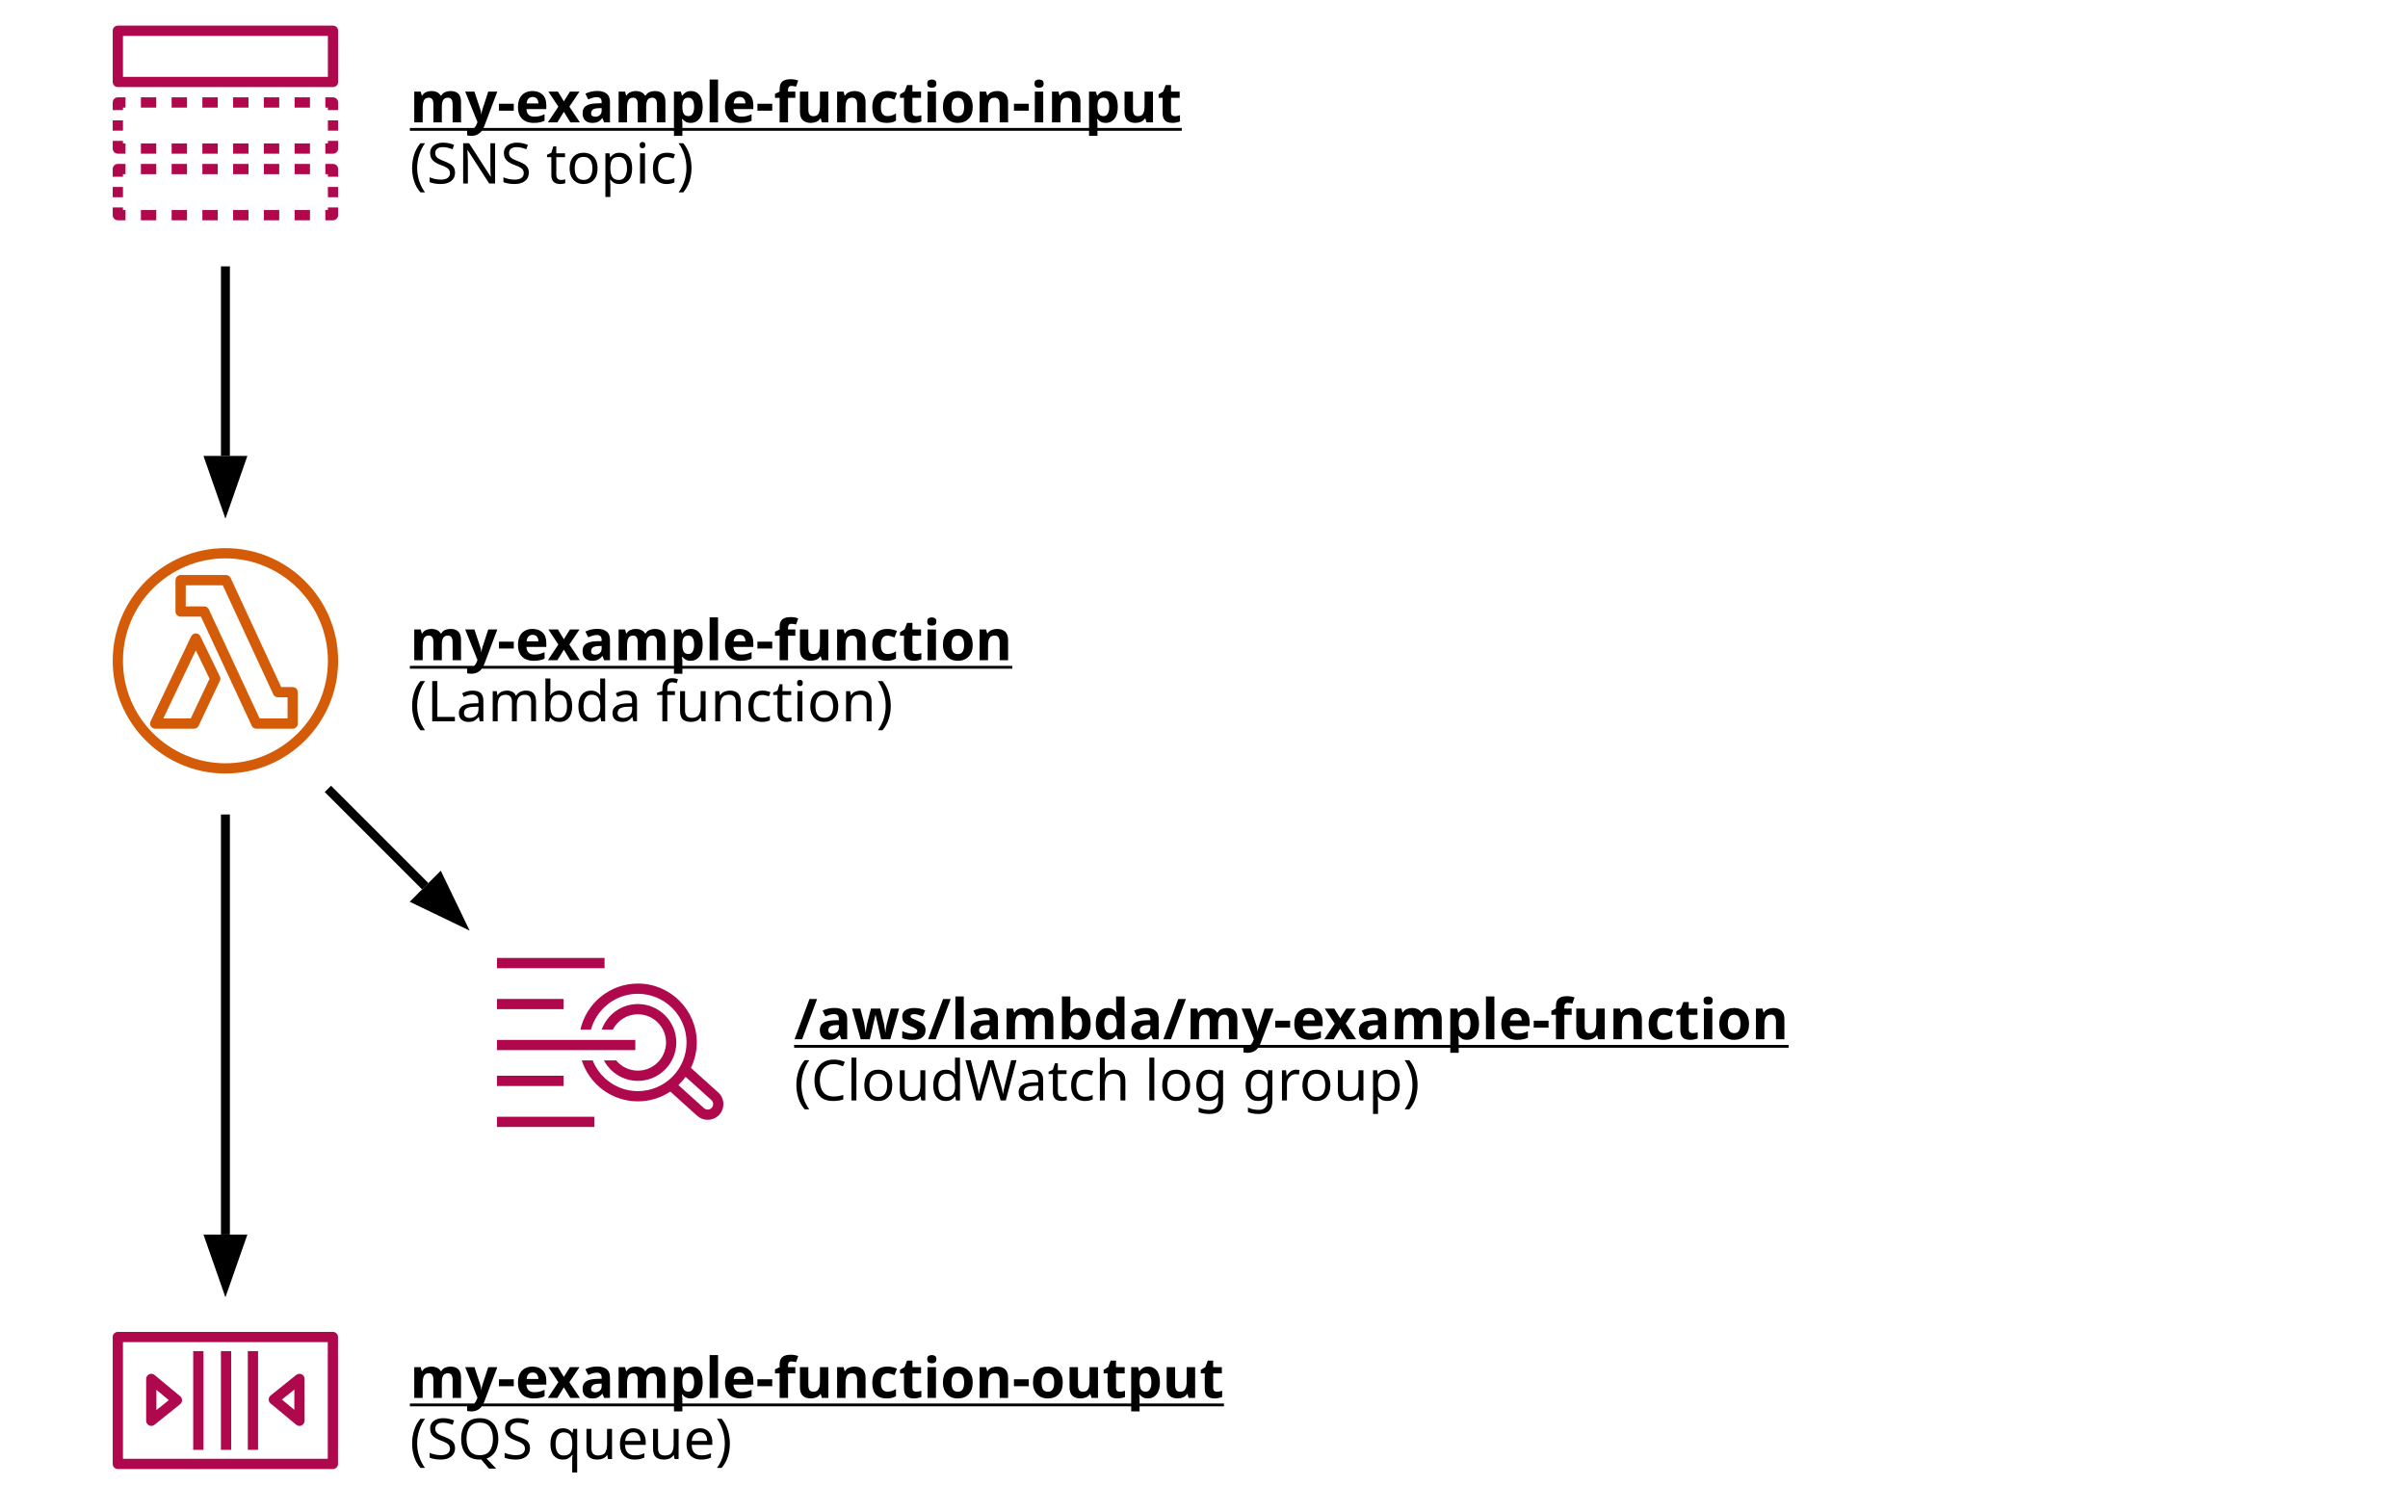
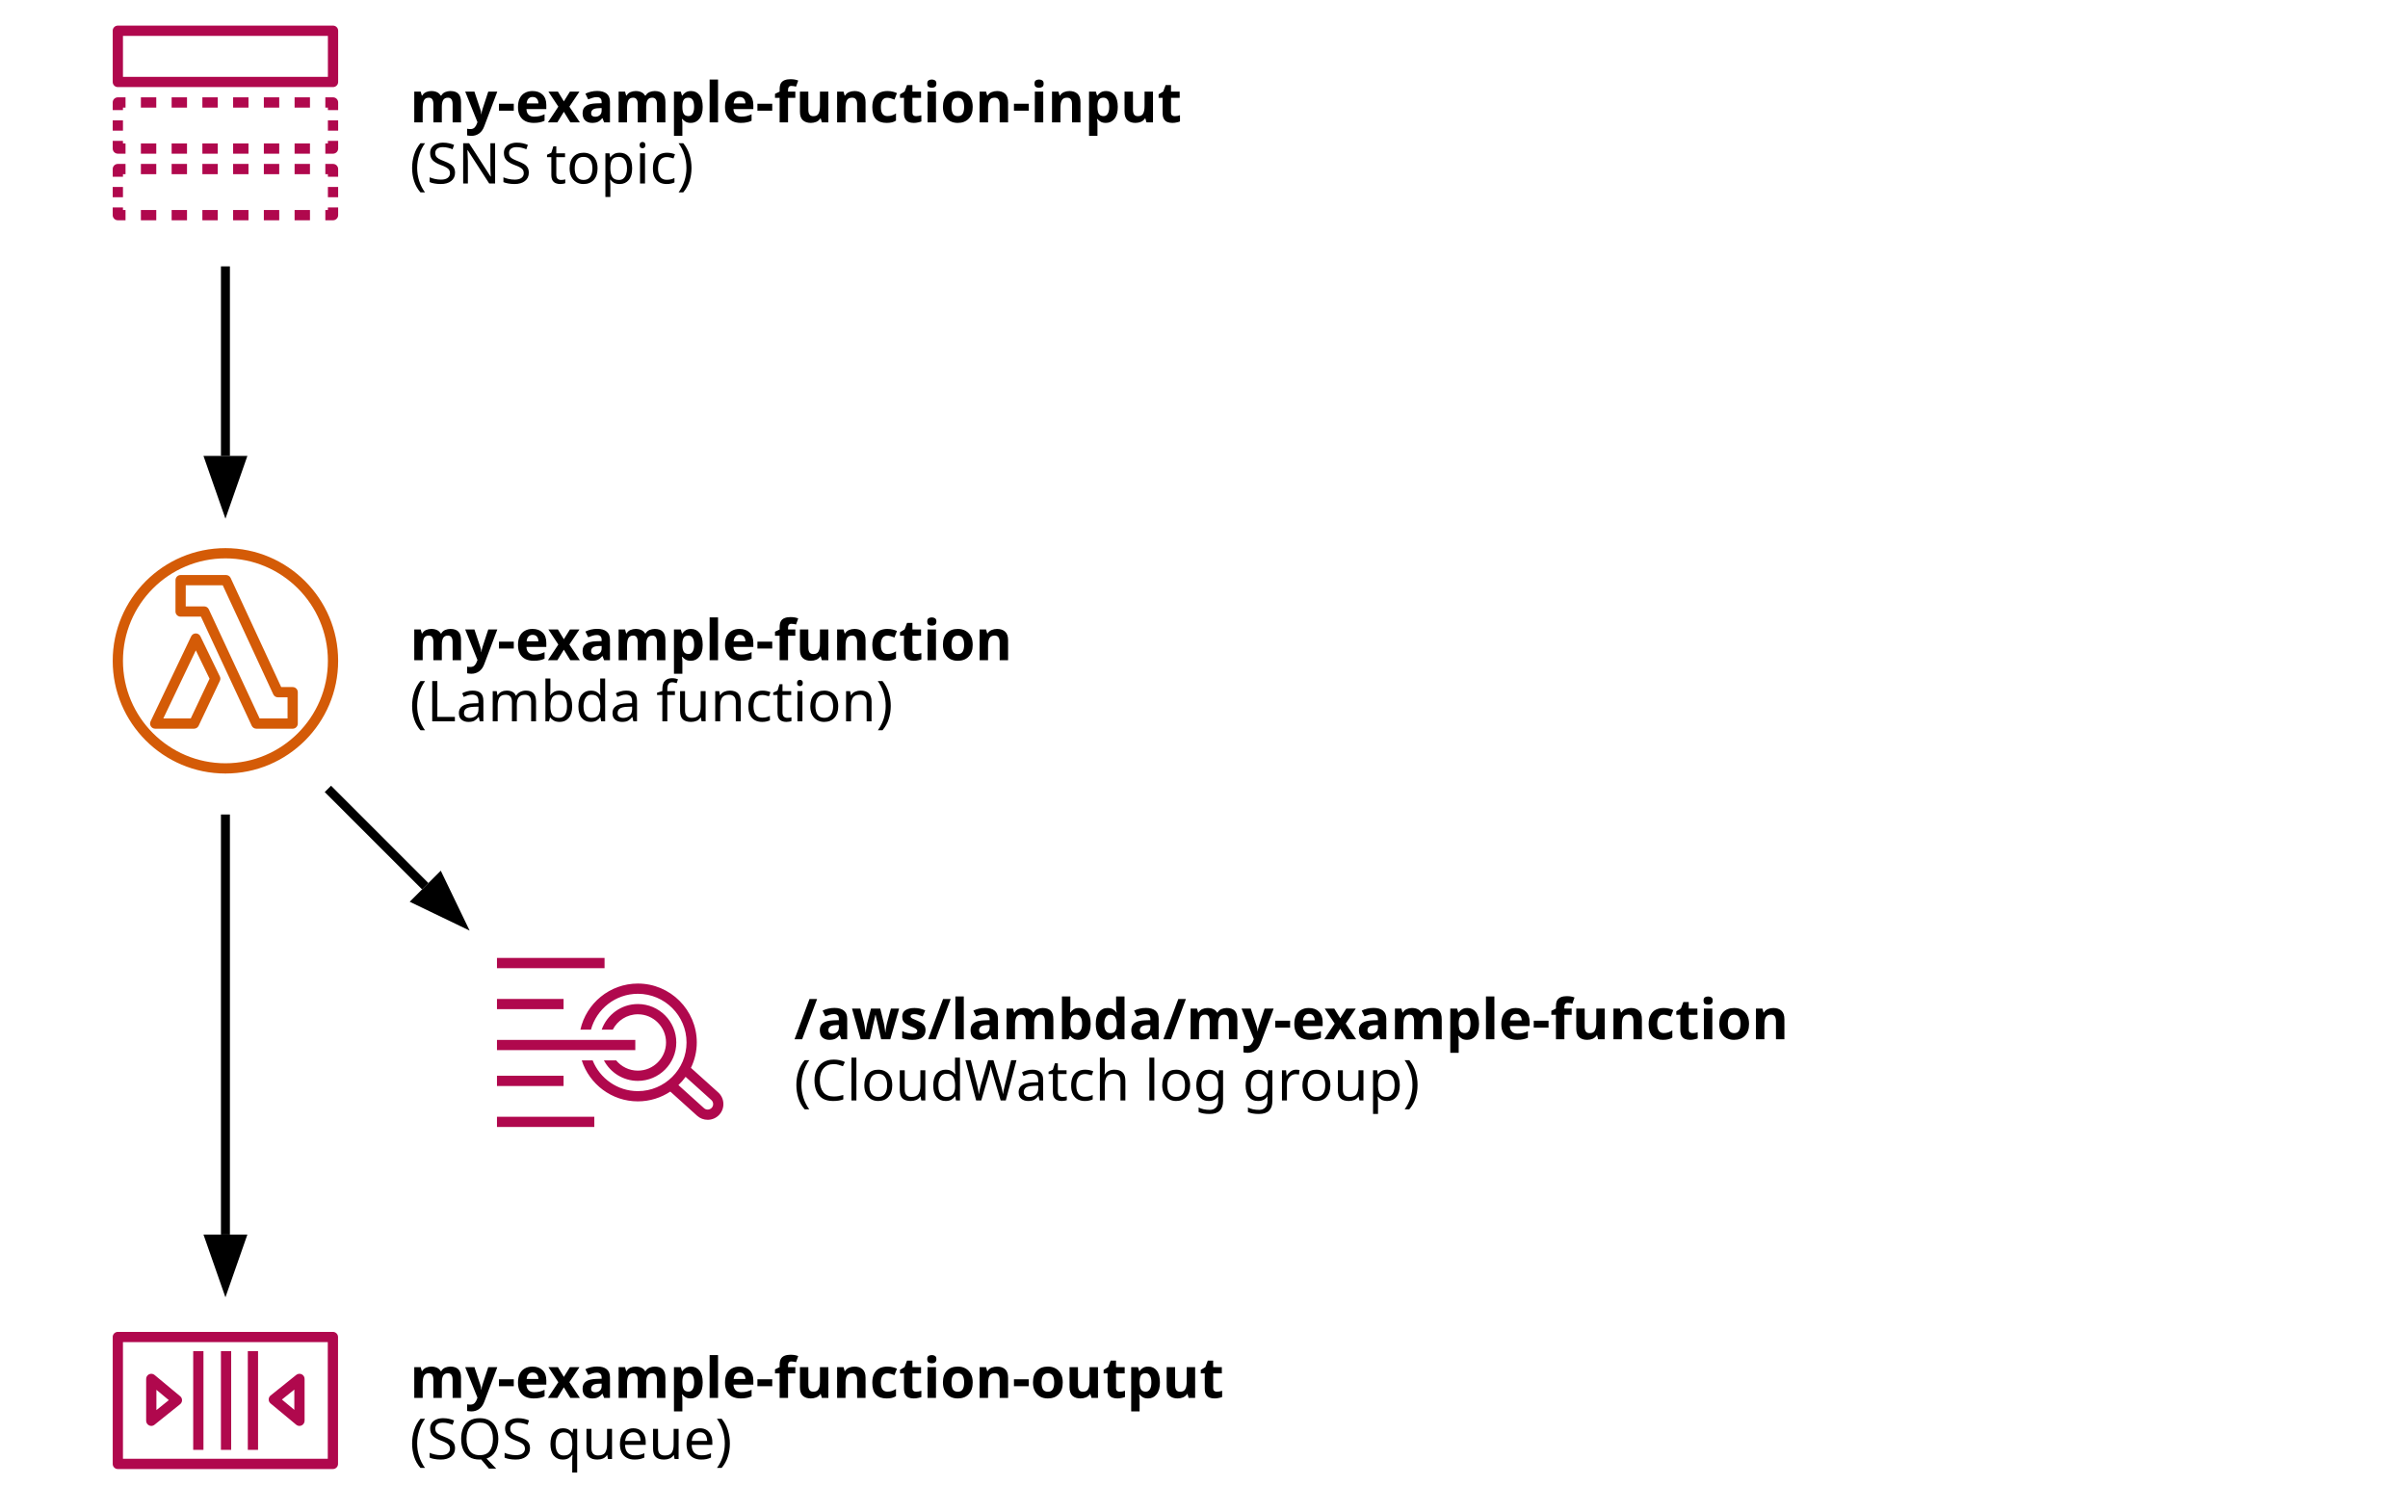
<svg xmlns="http://www.w3.org/2000/svg" viewBox="0 0 470 295" width="700px">
  <defs>
    <style>
      line {
        stroke: #222;
        stroke-width: 1.5;
        stroke-linecap: round;
      }

      text {
        fill: black;
        stroke: none;
				font-size: 11px;
        font-family: sans-serif;
      }

      text a {
-         text-decoration: underline;
        font-weight: bold;
      }

			text {
				text-anchor: start;
				dominant-baseline: middle;
			}
    </style>
  </defs>
  <marker id="arrowhead" markerWidth="7" markerHeight="4.9" refX="0" refY="2.45" orient="auto">
    <polygon fill="#000" points="0 0, 7 2.45, 0 4.9" />
  </marker>
  <svg x="20">
    <svg x="0" y="0">
      <g id="Icon-Resource/Application-Integration/Res_Amazon-Simple-Notification-Service_Topic_48" stroke="none" stroke-width="1" fill="none" fill-rule="evenodd">
        <path d="M44,38.5 L46,38.5 L46,36.5 L44,36.5 L44,38.5 Z M46,33 L46,34.5 L44,34.5 L44,34 L43.5,34 L43.5,32 L45,32 C45.553,32 46,32.447 46,33 L46,33 Z M13.5,34 L16.5,34 L16.5,32 L13.5,32 L13.5,34 Z M37.5,34 L40.5,34 L40.5,32 L37.5,32 L37.5,34 Z M19.5,34 L22.5,34 L22.5,32 L19.5,32 L19.5,34 Z M7.5,34 L10.5,34 L10.5,32 L7.5,32 L7.5,34 Z M31.5,34 L34.5,34 L34.5,32 L31.5,32 L31.5,34 Z M25.5,34 L28.5,34 L28.5,32 L25.5,32 L25.5,34 Z M3,32 L4.5,32 L4.5,34 L4,34 L4,34.5 L2,34.5 L2,33 C2,32.447 2.447,32 3,32 L3,32 Z M2,38.5 L4,38.5 L4,36.5 L2,36.5 L2,38.5 Z M4,41 L4.5,41 L4.5,43 L3,43 C2.447,43 2,42.553 2,42 L2,40.5 L4,40.5 L4,41 Z M19.5,43 L22.5,43 L22.5,41 L19.5,41 L19.5,43 Z M31.5,43 L34.5,43 L34.5,41 L31.5,41 L31.5,43 Z M37.5,43 L40.5,43 L40.5,41 L37.5,41 L37.5,43 Z M7.5,43 L10.5,43 L10.5,41 L7.5,41 L7.5,43 Z M25.5,43 L28.5,43 L28.5,41 L25.5,41 L25.5,43 Z M13.5,43 L16.5,43 L16.5,41 L13.5,41 L13.5,43 Z M44,40.5 L46,40.5 L46,42 C46,42.553 45.553,43 45,43 L43.5,43 L43.5,41 L44,41 L44,40.5 Z M44,25.5 L46,25.5 L46,23.5 L44,23.5 L44,25.5 Z M46,20 L46,21.5 L44,21.5 L44,21 L43.5,21 L43.5,19 L45,19 C45.553,19 46,19.447 46,20 L46,20 Z M31.5,21 L34.5,21 L34.5,19 L31.5,19 L31.5,21 Z M7.5,21 L10.5,21 L10.5,19 L7.5,19 L7.5,21 Z M37.5,21 L40.5,21 L40.5,19 L37.5,19 L37.5,21 Z M13.5,21 L16.5,21 L16.5,19 L13.5,19 L13.5,21 Z M19.5,21 L22.5,21 L22.5,19 L19.5,19 L19.5,21 Z M25.5,21 L28.5,21 L28.5,19 L25.5,19 L25.5,21 Z M3,19 L4.5,19 L4.5,21 L4,21 L4,21.5 L2,21.5 L2,20 C2,19.447 2.447,19 3,19 L3,19 Z M2,25.5 L4,25.5 L4,23.5 L2,23.5 L2,25.5 Z M4,28 L4.5,28 L4.5,30 L3,30 C2.447,30 2,29.553 2,29 L2,27.5 L4,27.5 L4,28 Z M19.5,30 L22.5,30 L22.5,28 L19.5,28 L19.5,30 Z M31.5,30 L34.5,30 L34.5,28 L31.5,28 L31.5,30 Z M7.5,30 L10.5,30 L10.5,28 L7.5,28 L7.5,30 Z M13.5,30 L16.5,30 L16.5,28 L13.5,28 L13.5,30 Z M37.5,30 L40.5,30 L40.5,28 L37.5,28 L37.5,30 Z M25.5,30 L28.5,30 L28.5,28 L25.5,28 L25.5,30 Z M44,27.5 L46,27.5 L46,29 C46,29.553 45.553,30 45,30 L43.5,30 L43.5,28 L44,28 L44,27.5 Z M4,15 L44,15 L44,7 L4,7 L4,15 Z M45,5 L3,5 C2.447,5 2,5.447 2,6 L2,16 C2,16.553 2.447,17 3,17 L45,17 C45.553,17 46,16.553 46,16 L46,6 C46,5.447 45.553,5 45,5 L45,5 Z" id="Amazon-Simple-Notification-Service_Topic_Resource-Icon_light-bg" fill="#B0084D" />
      </g>
    </svg>
    <text x="60" y="24" dy="-4">
      <a href="https://eu-west-1.console.aws.amazon.com/sns/v3/home?region=eu-west-1#/topic/arn:aws:sns:eu-west-1:299497370133:my-example-function-input">my-example-function-input</a>
    </text>
    <text x="60" y="24" dy=" 8">(SNS topic)</text>
    <marker id="arrowhead" markerWidth="7" markerHeight="4.9" refX="0" refY="2.45" orient="auto">
      <polygon fill="#000" points="0 0, 7 2.45, 0 4.9" />
    </marker>
    <path d="M 24 52 L 24 89" stroke="black" stroke-width="1.75" fill="none" marker-end="url(#arrowhead)" />
    <path d="M 24 159 L 24 241" stroke="black" stroke-width="1.75" fill="none" marker-end="url(#arrowhead)" />
    <path d="M 44 154 L 63 173" stroke="black" stroke-width="1.75" fill="none" marker-end="url(#arrowhead)" />
    <text x="135" y="203" dy="-4">
      <a href="https://eu-west-1.console.aws.amazon.com/cloudwatch/home?region=eu-west-1#logsV2:log-groups/log-group/$252Faws$252Flambda$252Fmy-example-function">/aws/lambda/my-example-function</a>
    </text>
    <text x="135" y="203" dy=" 8">(CloudWatch log group)</text>
    <text x="60" y="129" dy="-4">
      <a href="https://eu-west-1.console.aws.amazon.com/lambda/home?region=eu-west-1#/functions/my-example-function?tab=code">my-example-function</a>
    </text>
    <text x="60" y="129" dy=" 8">(Lambda function)</text>
    <svg x="0" y="105">
      <g id="Icon-Resource/Compute/Res_Amazon-Lambda_Lambda-Function_48" stroke="none" stroke-width="1" fill="none" fill-rule="evenodd">
        <path d="M24,44 C12.972,44 4,35.028 4,24 C4,12.972 12.972,4 24,4 C35.028,4 44,12.972 44,24 C44,35.028 35.028,44 24,44 L24,44 Z M24,2 C11.869,2 2,11.869 2,24 C2,36.131 11.869,46 24,46 C36.131,46 46,36.131 46,24 C46,11.869 36.131,2 24,2 L24,2 Z M17.231,35.25 L11.876,35.25 L18.221,21.959 L20.902,27.492 L17.231,35.25 Z M19.114,19.215 C18.946,18.87 18.597,18.651 18.214,18.651 L18.211,18.651 C17.826,18.652 17.477,18.874 17.312,19.221 L9.389,35.819 C9.24,36.129 9.262,36.493 9.445,36.783 C9.628,37.074 9.947,37.25 10.291,37.25 L17.864,37.25 C18.251,37.25 18.603,37.027 18.769,36.678 L22.915,27.915 C23.044,27.642 23.043,27.323 22.911,27.051 L19.114,19.215 Z M36.125,35.25 L30.673,35.25 L20.761,13.953 C20.597,13.601 20.243,13.375 19.854,13.375 L16.251,13.375 L16.255,9.25 L23.475,9.25 L33.339,30.545 C33.503,30.898 33.856,31.125 34.246,31.125 L36.125,31.125 L36.125,35.25 Z M37.125,29.125 L34.885,29.125 L25.021,7.83 C24.856,7.477 24.503,7.25 24.113,7.25 L15.256,7.25 C14.704,7.25 14.257,7.697 14.256,8.249 L14.25,14.374 C14.25,14.64 14.355,14.894 14.543,15.082 C14.73,15.27 14.984,15.375 15.25,15.375 L19.217,15.375 L29.129,36.672 C29.293,37.024 29.646,37.25 30.035,37.25 L37.125,37.25 C37.678,37.25 38.125,36.803 38.125,36.25 L38.125,30.125 C38.125,29.572 37.678,29.125 37.125,29.125 L37.125,29.125 Z" id="Amazon-Lambda-Lambda-Function_Resource-Icon_light-bg" fill="#D45B07" />
      </g>
    </svg>
    <text x="60" y="273" dy="-4">
      <a href="https://eu-west-1.console.aws.amazon.com/sqs/v2/home?region=eu-west-1#/queues/https%3A%2F%2Fsqs.eu-west-1.amazonaws.com%2F760097843905%2Fmy-example-function-output">my-example-function-output</a>
    </text>
    <text x="60" y="273" dy=" 8">(SQS queue)</text>
    <svg x="75" y="179">
      <g id="Icon-Resource/Management-Governance/Res_Cloudwatch_Logs_48" stroke="none" stroke-width="1" fill="none" fill-rule="evenodd">
        <path d="M29.5,17 C26.242,17 23.471,19.092 22.438,22 L24.607,22 C25.52,20.222 27.368,19 29.5,19 C32.532,19 35,21.467 35,24.5 C35,27.532 32.532,30 29.5,30 C27.796,30 26.271,29.221 25.261,28 L22.872,28 C24.132,30.376 26.629,32 29.5,32 C33.636,32 37,28.636 37,24.5 C37,20.364 33.636,17 29.5,17 L29.5,17 Z M2,33 L15,33 L15,31 L2,31 L2,33 Z M2,18 L15,18 L15,16 L2,16 L2,18 Z M2,26 L29,26 L29,24 L2,24 L2,26 Z M43.843,35.738 L38.818,31.213 C38.4,31.792 37.932,32.33 37.415,32.821 L42.412,37.329 C42.848,37.722 43.528,37.687 43.923,37.249 C44.315,36.812 44.28,36.134 43.843,35.738 L43.843,35.738 Z M45.409,38.588 C44.803,39.259 43.966,39.6 43.125,39.6 C42.394,39.6 41.659,39.341 41.074,38.815 L35.834,34.089 C34.017,35.293 31.84,36 29.5,36 C24.38,36 20.033,32.634 18.549,28 L20.677,28 C22.074,31.509 25.499,34 29.5,34 C34.738,34 39,29.738 39,24.5 C39,19.262 34.738,15 29.5,15 C25.128,15 21.446,17.973 20.345,22 L18.282,22 C19.428,16.857 24.019,13 29.5,13 C35.841,13 41,18.158 41,24.5 C41,26.277 40.583,27.955 39.859,29.46 L45.183,34.254 C46.437,35.388 46.538,37.331 45.409,38.588 L45.409,38.588 Z M2,41 L21,41 L21,39 L2,39 L2,41 Z M2,10 L23,10 L23,8 L2,8 L2,10 Z" id="Amazon-Cloudwatch_Logs_Resource-Icon_light-bg" fill="#B0084D" />
      </g>
    </svg>
    <svg x="0" y="249">
      <g id="Icon-Resource/Application-Integration/Res_Amazon-Simple-Notification-Service_Queue_48" stroke="none" stroke-width="1" fill="none" fill-rule="evenodd">
        <path d="M37.449,22.261 L37.449,26.221 L35.026,24.207 L37.449,22.261 Z M37.81,29.121 C37.993,29.273 38.22,29.352 38.449,29.352 C38.594,29.352 38.738,29.321 38.874,29.257 C39.224,29.092 39.449,28.74 39.449,28.352 L39.449,20.176 C39.449,19.791 39.228,19.441 38.882,19.275 C38.535,19.108 38.123,19.156 37.823,19.397 L32.819,23.414 C32.585,23.602 32.448,23.885 32.445,24.185 C32.442,24.486 32.575,24.771 32.806,24.963 L37.81,29.121 Z M10.527,22.307 L12.951,24.322 L10.527,26.267 L10.527,22.307 Z M9.095,29.253 C9.232,29.32 9.38,29.352 9.527,29.352 C9.751,29.352 9.972,29.277 10.153,29.132 L15.158,25.115 C15.392,24.927 15.529,24.644 15.532,24.344 C15.535,24.043 15.402,23.758 15.171,23.566 L10.166,19.407 C9.868,19.16 9.453,19.107 9.102,19.271 C8.752,19.436 8.527,19.788 8.527,20.176 L8.527,28.352 C8.527,28.737 8.748,29.087 9.095,29.253 L9.095,29.253 Z M28.368,34.027 L30.368,34.027 L30.368,14.747 L28.368,14.747 L28.368,34.027 Z M23.121,34.027 L25.121,34.027 L25.121,14.747 L23.121,14.747 L23.121,34.027 Z M17.711,34.027 L19.711,34.027 L19.711,14.747 L17.711,14.747 L17.711,34.027 Z M3.999,35.773 L43.977,35.773 L43.977,13.001 L3.999,13.001 L3.999,35.773 Z M44.977,11 L3,11 C2.447,11 2,11.448 2,12 L2,36.773 C2,37.325 2.447,37.773 3,37.773 L44.977,37.773 C45.53,37.773 45.977,37.325 45.977,36.773 L45.977,12 C45.977,11.448 45.53,11 44.977,11 L44.977,11 Z" id="Amazon-Simple-Notification-Service_Queue" fill="#B0084D" />
      </g>
    </svg>
  </svg>
</svg>
